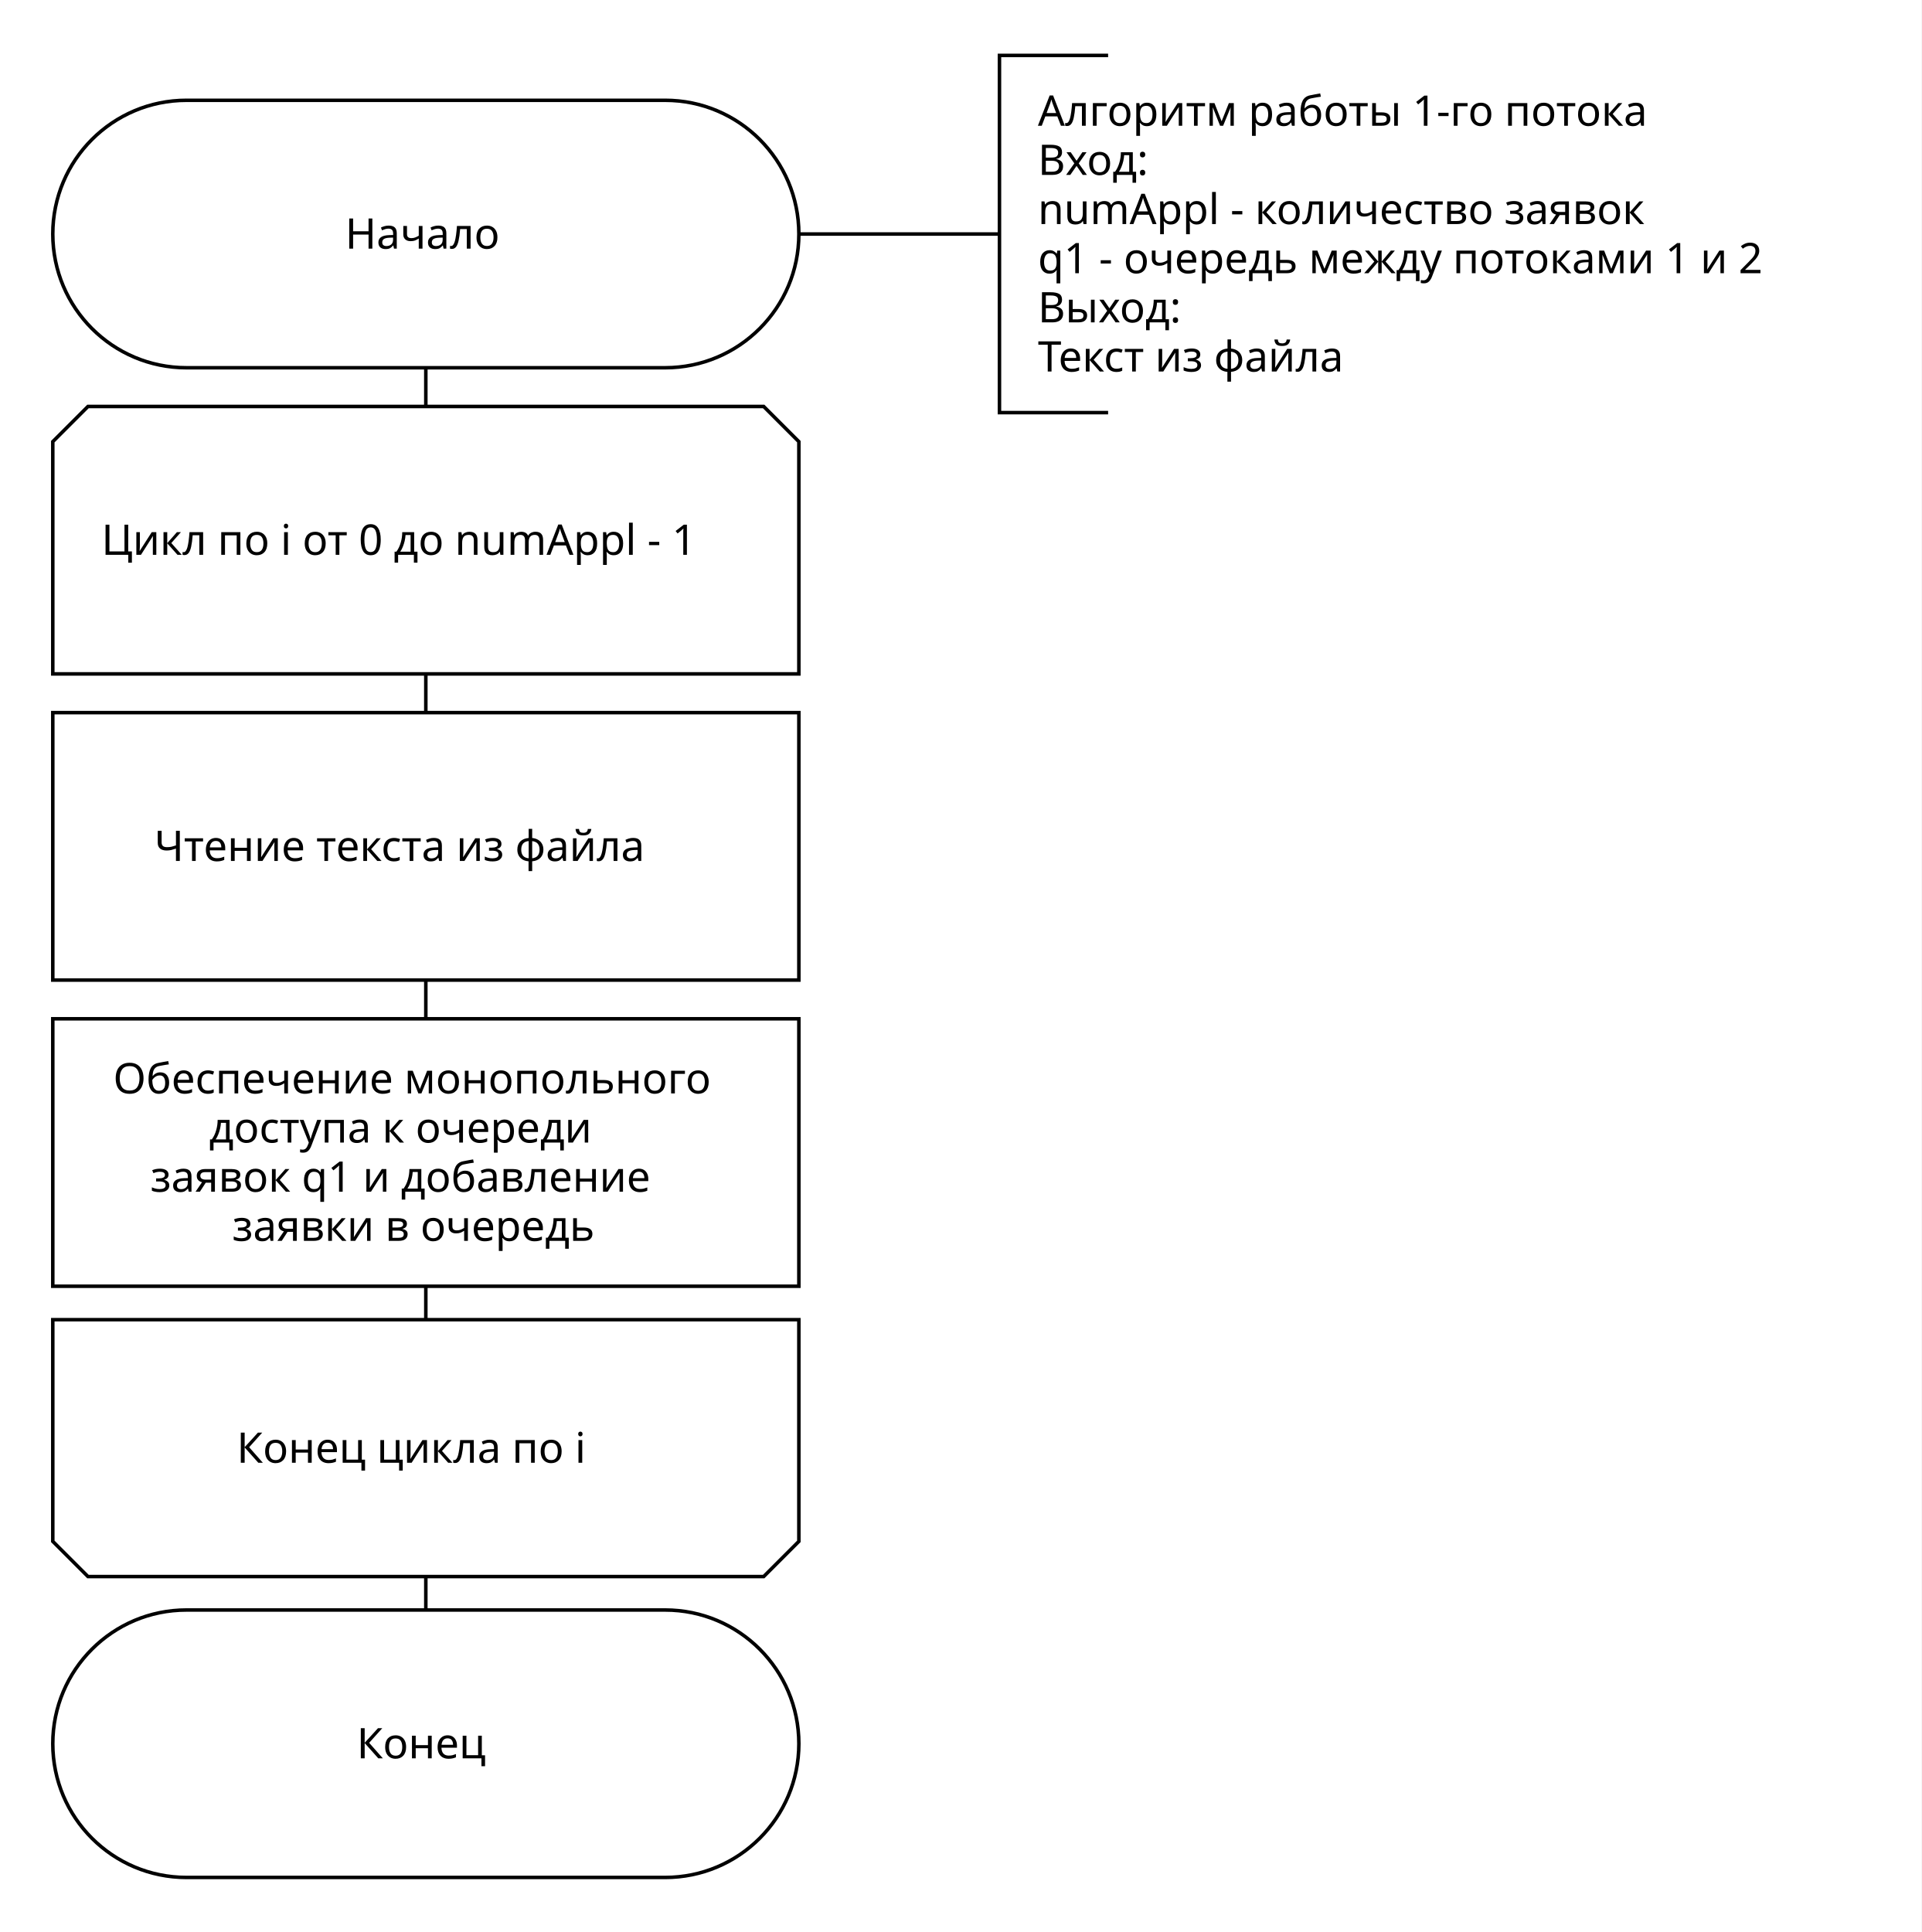
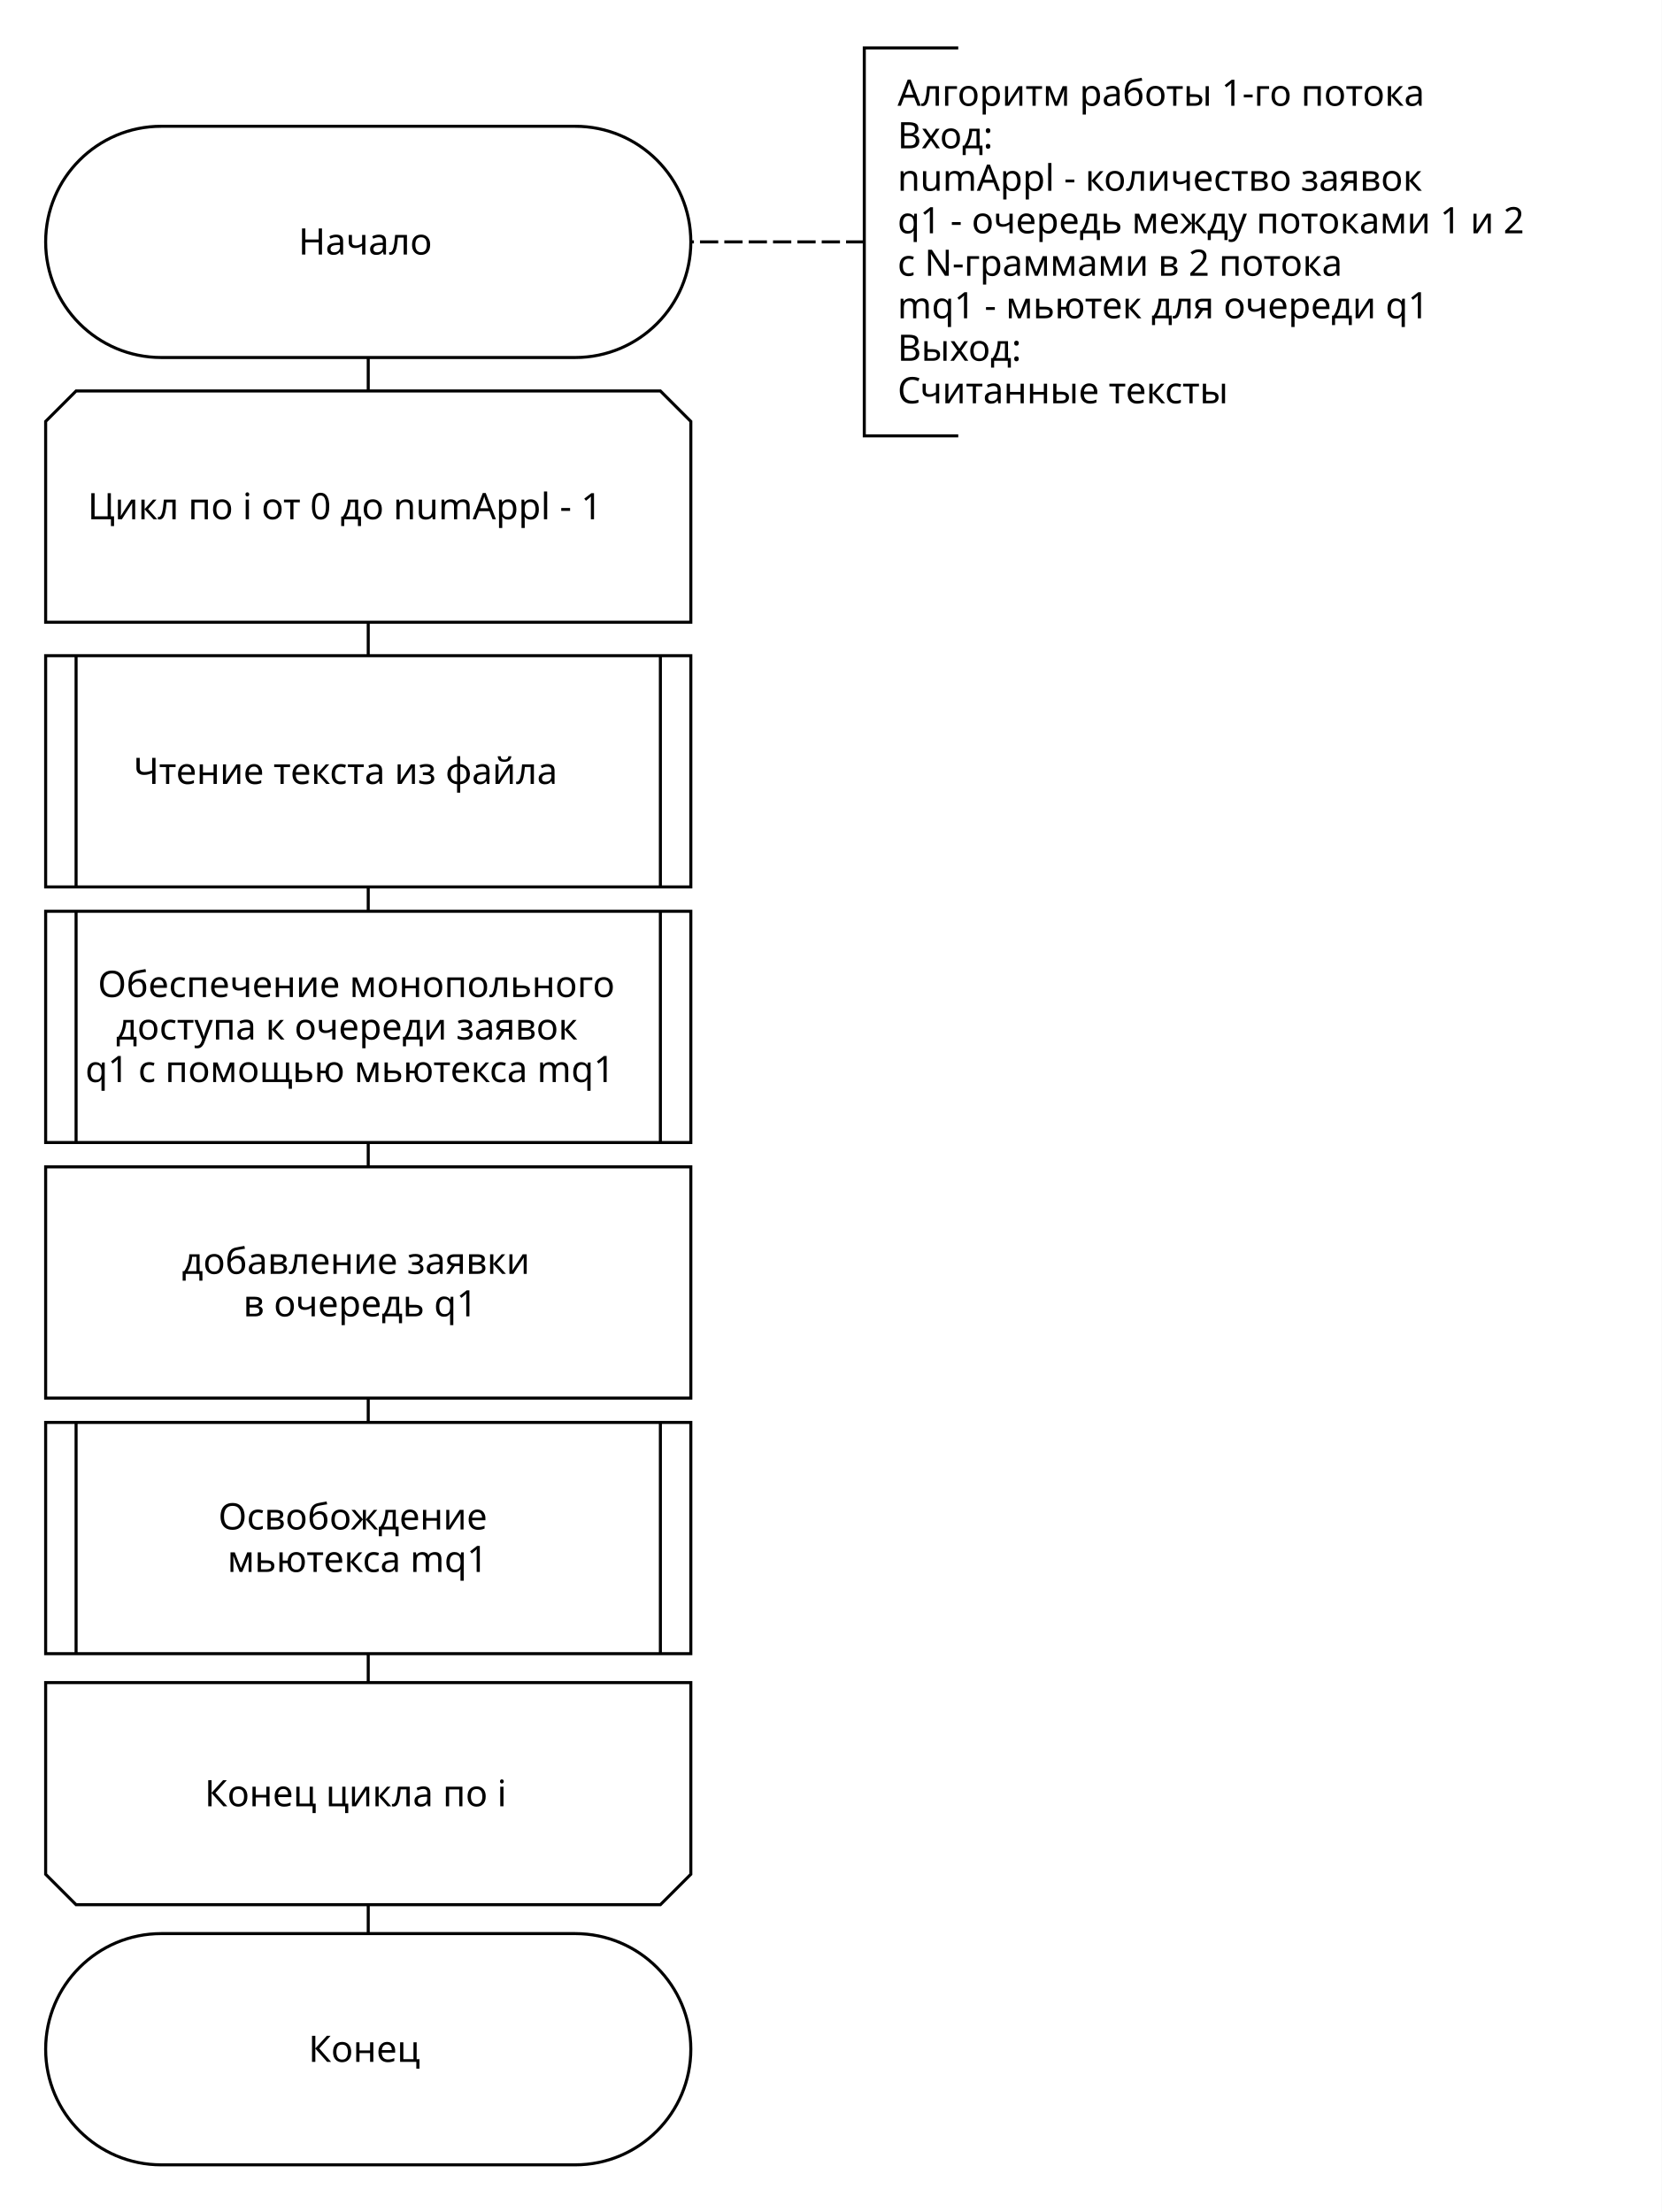
- <svg xmlns="http://www.w3.org/2000/svg" fill-opacity="1" color-rendering="auto" color-interpolation="auto" text-rendering="auto" stroke="black" stroke-linecap="square" width="546" stroke-miterlimit="10" shape-rendering="auto" stroke-opacity="1" fill="black" stroke-dasharray="none" font-weight="normal" stroke-width="1" height="549" font-family="'Dialog'" font-style="normal" stroke-linejoin="miter" font-size="12px" stroke-dashoffset="0" image-rendering="auto">
+ <svg xmlns="http://www.w3.org/2000/svg" fill-opacity="1" color-rendering="auto" color-interpolation="auto" text-rendering="auto" stroke="black" stroke-linecap="square" width="546" stroke-miterlimit="10" shape-rendering="auto" stroke-opacity="1" fill="black" stroke-dasharray="none" font-weight="normal" stroke-width="1" height="727" font-family="'Dialog'" font-style="normal" stroke-linejoin="miter" font-size="12px" stroke-dashoffset="0" image-rendering="auto">
  <defs id="genericDefs" />
  <g>
    <defs id="defs1">
      <clipPath clipPathUnits="userSpaceOnUse" id="clipPath1">
-         <path d="M0 0 L546 0 L546 549 L0 549 L0 0 Z" />
+         <path d="M0 0 L546 0 L546 727 L0 727 L0 0 Z" />
      </clipPath>
      <clipPath clipPathUnits="userSpaceOnUse" id="clipPath2">
-         <path d="M540 126 L1086 126 L1086 675 L540 675 L540 126 Z" />
+         <path d="M540 113 L1086 113 L1086 840 L540 840 L540 113 Z" />
      </clipPath>
    </defs>
-     <g fill="white" text-rendering="geometricPrecision" shape-rendering="geometricPrecision" transform="translate(-540,-126)" stroke="white">
-       <rect x="540" width="546" height="549" y="126" clip-path="url(#clipPath2)" stroke="none" />
+     <g fill="white" text-rendering="geometricPrecision" shape-rendering="geometricPrecision" transform="translate(-540,-113)" stroke="white">
+       <rect x="540" width="546" height="727" y="113" clip-path="url(#clipPath2)" stroke="none" />
    </g>
-     <g text-rendering="geometricPrecision" stroke-miterlimit="1.45" shape-rendering="geometricPrecision" transform="matrix(1,0,0,1,-540,-126)" stroke-linecap="butt">
+     <g text-rendering="geometricPrecision" stroke-miterlimit="1.45" shape-rendering="geometricPrecision" transform="matrix(1,0,0,1,-540,-113)" stroke-linecap="butt">
      <rect x="555" y="154.5" clip-path="url(#clipPath2)" fill="none" width="212" rx="38" ry="38" height="76" />
      <text x="638.084" xml:space="preserve" y="196.654" clip-path="url(#clipPath2)" font-family="sans-serif" stroke="none">Начало</text>
    </g>
-     <g text-rendering="geometricPrecision" stroke-miterlimit="1.45" shape-rendering="geometricPrecision" transform="matrix(1,0,0,1,-540,-126)" stroke-linecap="butt">
-       <path fill="none" d="M854.875 141.75 L824 141.75 L824 243.25 L854.875 243.25" clip-path="url(#clipPath2)" />
-       <text x="834.924" xml:space="preserve" y="161.732" clip-path="url(#clipPath2)" font-family="sans-serif" stroke="none">Алгоритм работы 1-го потока</text>
-       <text x="834.924" xml:space="preserve" y="175.701" clip-path="url(#clipPath2)" font-family="sans-serif" stroke="none">Вход:</text>
-       <text x="834.924" xml:space="preserve" y="189.67" clip-path="url(#clipPath2)" font-family="sans-serif" stroke="none">numAppl - количество заявок</text>
-       <text x="834.924" xml:space="preserve" y="203.639" clip-path="url(#clipPath2)" font-family="sans-serif" stroke="none">q1 - очередь между потоками 1 и 2</text>
-       <text x="834.924" xml:space="preserve" y="217.607" clip-path="url(#clipPath2)" font-family="sans-serif" stroke="none">Выход:</text>
-       <text x="834.924" xml:space="preserve" y="231.576" clip-path="url(#clipPath2)" font-family="sans-serif" stroke="none">Текст из файла</text>
+     <g text-rendering="geometricPrecision" stroke-miterlimit="1.45" shape-rendering="geometricPrecision" transform="matrix(1,0,0,1,-540,-113)" stroke-linecap="butt">
+       <path fill="none" d="M854.875 128.75 L824 128.75 L824 256.25 L854.875 256.25" clip-path="url(#clipPath2)" />
+       <text x="834.924" xml:space="preserve" y="147.764" clip-path="url(#clipPath2)" font-family="sans-serif" stroke="none">Алгоритм работы 1-го потока</text>
+       <text x="834.924" xml:space="preserve" y="161.732" clip-path="url(#clipPath2)" font-family="sans-serif" stroke="none">Вход:</text>
+       <text x="834.924" xml:space="preserve" y="175.701" clip-path="url(#clipPath2)" font-family="sans-serif" stroke="none">numAppl - количество заявок</text>
+       <text x="834.924" xml:space="preserve" y="189.67" clip-path="url(#clipPath2)" font-family="sans-serif" stroke="none">q1 - очередь между потоками 1 и 2</text>
+       <text x="834.924" xml:space="preserve" y="203.639" clip-path="url(#clipPath2)" font-family="sans-serif" stroke="none">с N-граммами в 2 потока</text>
+       <text x="834.924" xml:space="preserve" y="217.607" clip-path="url(#clipPath2)" font-family="sans-serif" stroke="none">mq1 - мьютек для очереди q1</text>
+       <text x="834.924" xml:space="preserve" y="231.576" clip-path="url(#clipPath2)" font-family="sans-serif" stroke="none">Выход:</text>
+       <text x="834.924" xml:space="preserve" y="245.545" clip-path="url(#clipPath2)" font-family="sans-serif" stroke="none">Считанные тексты</text>
    </g>
-     <g text-rendering="geometricPrecision" stroke-miterlimit="1.45" shape-rendering="geometricPrecision" transform="matrix(1,0,0,1,-540,-126)" stroke-linecap="butt">
+     <g text-rendering="geometricPrecision" stroke-miterlimit="1.45" shape-rendering="geometricPrecision" transform="matrix(1,0,0,1,-540,-113)" stroke-linecap="butt">
      <path fill="none" d="M565 241.5 L757 241.5 L767 251.5 L767 317.5 L555 317.5 L555 251.5 Z" clip-path="url(#clipPath2)" />
      <text x="568.841" xml:space="preserve" y="283.654" clip-path="url(#clipPath2)" font-family="sans-serif" stroke="none">Цикл по i от 0 до numAppl - 1</text>
    </g>
-     <g text-rendering="geometricPrecision" stroke-miterlimit="1.45" shape-rendering="geometricPrecision" transform="matrix(1,0,0,1,-540,-126)" stroke-linecap="butt">
-       <path fill="none" d="M555 328.5 L767 328.5 L767 404.5 L555 404.5 Z" clip-path="url(#clipPath2)" />
+     <g text-rendering="geometricPrecision" stroke-miterlimit="1.45" shape-rendering="geometricPrecision" transform="matrix(1,0,0,1,-540,-113)" stroke-linecap="butt">
+       <rect x="555" y="748.5" clip-path="url(#clipPath2)" fill="none" width="212" rx="38" ry="38" height="76" />
+       <text x="641.371" xml:space="preserve" y="790.654" clip-path="url(#clipPath2)" font-family="sans-serif" stroke="none">Конец</text>
+     </g>
+     <g text-rendering="geometricPrecision" stroke-miterlimit="1.45" shape-rendering="geometricPrecision" transform="matrix(1,0,0,1,-540,-113)" stroke-linecap="butt">
+       <path fill="none" d="M555 496.5 L767 496.5 L767 572.5 L555 572.5 Z" clip-path="url(#clipPath2)" />
+       <text x="599.784" xml:space="preserve" y="531.67" clip-path="url(#clipPath2)" font-family="sans-serif" stroke="none">добавление заявки</text>
+       <text x="619.932" xml:space="preserve" y="545.639" clip-path="url(#clipPath2)" font-family="sans-serif" stroke="none">в очередь q1</text>
+     </g>
+     <g text-rendering="geometricPrecision" stroke-miterlimit="1.45" shape-rendering="geometricPrecision" transform="matrix(1,0,0,1,-540,-113)" stroke-linecap="butt">
+       <path fill="none" d="M555 666 L767 666 L767 729 L757 739 L565 739 L555 729 Z" clip-path="url(#clipPath2)" />
+       <text x="607.269" xml:space="preserve" y="706.654" clip-path="url(#clipPath2)" font-family="sans-serif" stroke="none">Конец цикла по i</text>
+     </g>
+     <g text-rendering="geometricPrecision" stroke-miterlimit="1.45" shape-rendering="geometricPrecision" transform="matrix(1,0,0,1,-540,-113)" stroke-linecap="butt">
+       <rect fill="none" x="555" width="212" height="76" y="328.5" clip-path="url(#clipPath2)" />
+       <path fill="none" d="M565 328.5 L565 404.5 M757 328.5 L757 404.5 M565 328.5 Z" clip-path="url(#clipPath2)" />
      <text x="583.876" xml:space="preserve" y="370.654" clip-path="url(#clipPath2)" font-family="sans-serif" stroke="none">Чтение текста из файла</text>
    </g>
-     <g text-rendering="geometricPrecision" stroke-miterlimit="1.45" shape-rendering="geometricPrecision" transform="matrix(1,0,0,1,-540,-126)" stroke-linecap="butt">
-       <rect x="555" y="583.5" clip-path="url(#clipPath2)" fill="none" width="212" rx="38" ry="38" height="76" />
-       <text x="641.371" xml:space="preserve" y="625.654" clip-path="url(#clipPath2)" font-family="sans-serif" stroke="none">Конец</text>
+     <g text-rendering="geometricPrecision" stroke-miterlimit="1.45" shape-rendering="geometricPrecision" transform="matrix(1,0,0,1,-540,-113)" stroke-linecap="butt">
+       <rect fill="none" x="555" width="212" height="76" y="412.5" clip-path="url(#clipPath2)" />
+       <path fill="none" d="M565 412.5 L565 488.5 M757 412.5 L757 488.5 M565 412.5 Z" clip-path="url(#clipPath2)" />
+       <text x="572.143" xml:space="preserve" y="440.685" clip-path="url(#clipPath2)" font-family="sans-serif" stroke="none">Обеспечение монопольного</text>
+       <text x="578.128" xml:space="preserve" y="454.654" clip-path="url(#clipPath2)" font-family="sans-serif" stroke="none">доступа к очереди заявок</text>
+       <text x="568.047" xml:space="preserve" y="468.623" clip-path="url(#clipPath2)" font-family="sans-serif" stroke="none">q1 с помощью мьютекса mq1</text>
    </g>
-     <g text-rendering="geometricPrecision" stroke-miterlimit="1.45" shape-rendering="geometricPrecision" transform="matrix(1,0,0,1,-540,-126)" stroke-linecap="butt">
-       <path fill="none" d="M555 415.5 L767 415.5 L767 491.5 L555 491.5 Z" clip-path="url(#clipPath2)" />
-       <text x="572.143" xml:space="preserve" y="436.701" clip-path="url(#clipPath2)" font-family="sans-serif" stroke="none">Обеспечение монопольного</text>
-       <text x="599.436" xml:space="preserve" y="450.67" clip-path="url(#clipPath2)" font-family="sans-serif" stroke="none">доступа к очереди </text>
-       <text x="582.766" xml:space="preserve" y="464.639" clip-path="url(#clipPath2)" font-family="sans-serif" stroke="none">заявок q1 и добавление </text>
-       <text x="606.021" xml:space="preserve" y="478.607" clip-path="url(#clipPath2)" font-family="sans-serif" stroke="none">заявки в очередь</text>
+     <g text-rendering="geometricPrecision" stroke-miterlimit="1.45" shape-rendering="geometricPrecision" transform="matrix(1,0,0,1,-540,-113)" stroke-linecap="butt">
+       <rect fill="none" x="555" width="212" height="76" y="580.5" clip-path="url(#clipPath2)" />
+       <path fill="none" d="M565 580.5 L565 656.5 M757 580.5 L757 656.5 M565 580.5 Z" clip-path="url(#clipPath2)" />
+       <text x="611.734" xml:space="preserve" y="615.67" clip-path="url(#clipPath2)" font-family="sans-serif" stroke="none">Освобождение </text>
+       <text x="614.723" xml:space="preserve" y="629.639" clip-path="url(#clipPath2)" font-family="sans-serif" stroke="none">мьютекса mq1</text>
    </g>
-     <g text-rendering="geometricPrecision" stroke-miterlimit="1.45" shape-rendering="geometricPrecision" transform="matrix(1,0,0,1,-540,-126)" stroke-linecap="butt">
-       <path fill="none" d="M555 501 L767 501 L767 564 L757 574 L565 574 L555 564 Z" clip-path="url(#clipPath2)" />
-       <text x="607.269" xml:space="preserve" y="541.654" clip-path="url(#clipPath2)" font-family="sans-serif" stroke="none">Конец цикла по i</text>
-     </g>
-     <g text-rendering="geometricPrecision" stroke-miterlimit="1.45" shape-rendering="geometricPrecision" transform="matrix(1,0,0,1,-540,-126)" stroke-linecap="butt">
+     <g text-rendering="geometricPrecision" stroke-miterlimit="1.45" stroke-dasharray="6,2" shape-rendering="geometricPrecision" transform="matrix(1,0,0,1,-540,-113)" stroke-linecap="butt">
      <path fill="none" d="M824.01 192.5 L766.98 192.5" clip-path="url(#clipPath2)" />
    </g>
-     <g text-rendering="geometricPrecision" stroke-miterlimit="1.45" shape-rendering="geometricPrecision" transform="matrix(1,0,0,1,-540,-126)" stroke-linecap="butt">
+     <g text-rendering="geometricPrecision" stroke-miterlimit="1.45" shape-rendering="geometricPrecision" transform="matrix(1,0,0,1,-540,-113)" stroke-linecap="butt">
      <path fill="none" d="M661 230.52 L661 241.474" clip-path="url(#clipPath2)" />
+       <path fill="none" d="M661 738.963 L661 748.48" clip-path="url(#clipPath2)" />
      <path fill="none" d="M661 317.52 L661 328.474" clip-path="url(#clipPath2)" />
-       <path fill="none" d="M661 404.52 L661 415.474" clip-path="url(#clipPath2)" />
-       <path fill="none" d="M661 491.522 L661 500.996" clip-path="url(#clipPath2)" />
-       <path fill="none" d="M661 573.963 L661 583.48" clip-path="url(#clipPath2)" />
+       <path fill="none" d="M661 404.522 L661 412.469" clip-path="url(#clipPath2)" />
+       <path fill="none" d="M661 488.522 L661 496.469" clip-path="url(#clipPath2)" />
+       <path fill="none" d="M661 572.521 L661 580.469" clip-path="url(#clipPath2)" />
+       <path fill="none" d="M661 656.521 L661 665.995" clip-path="url(#clipPath2)" />
    </g>
  </g>
</svg>
